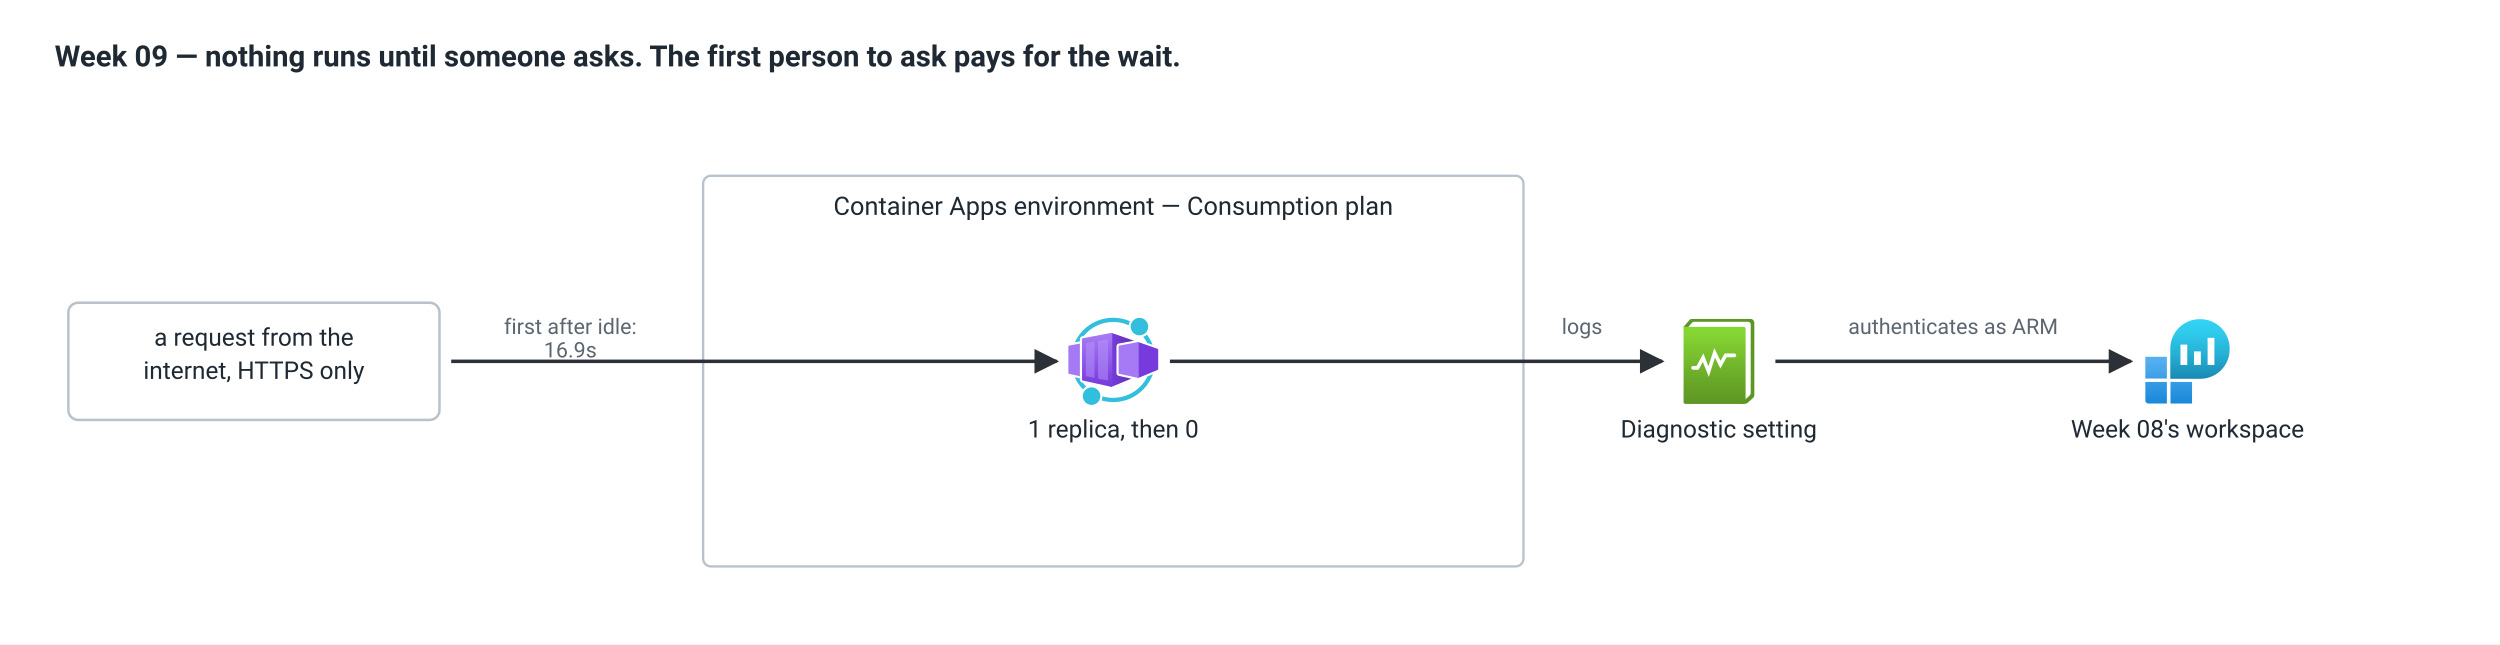
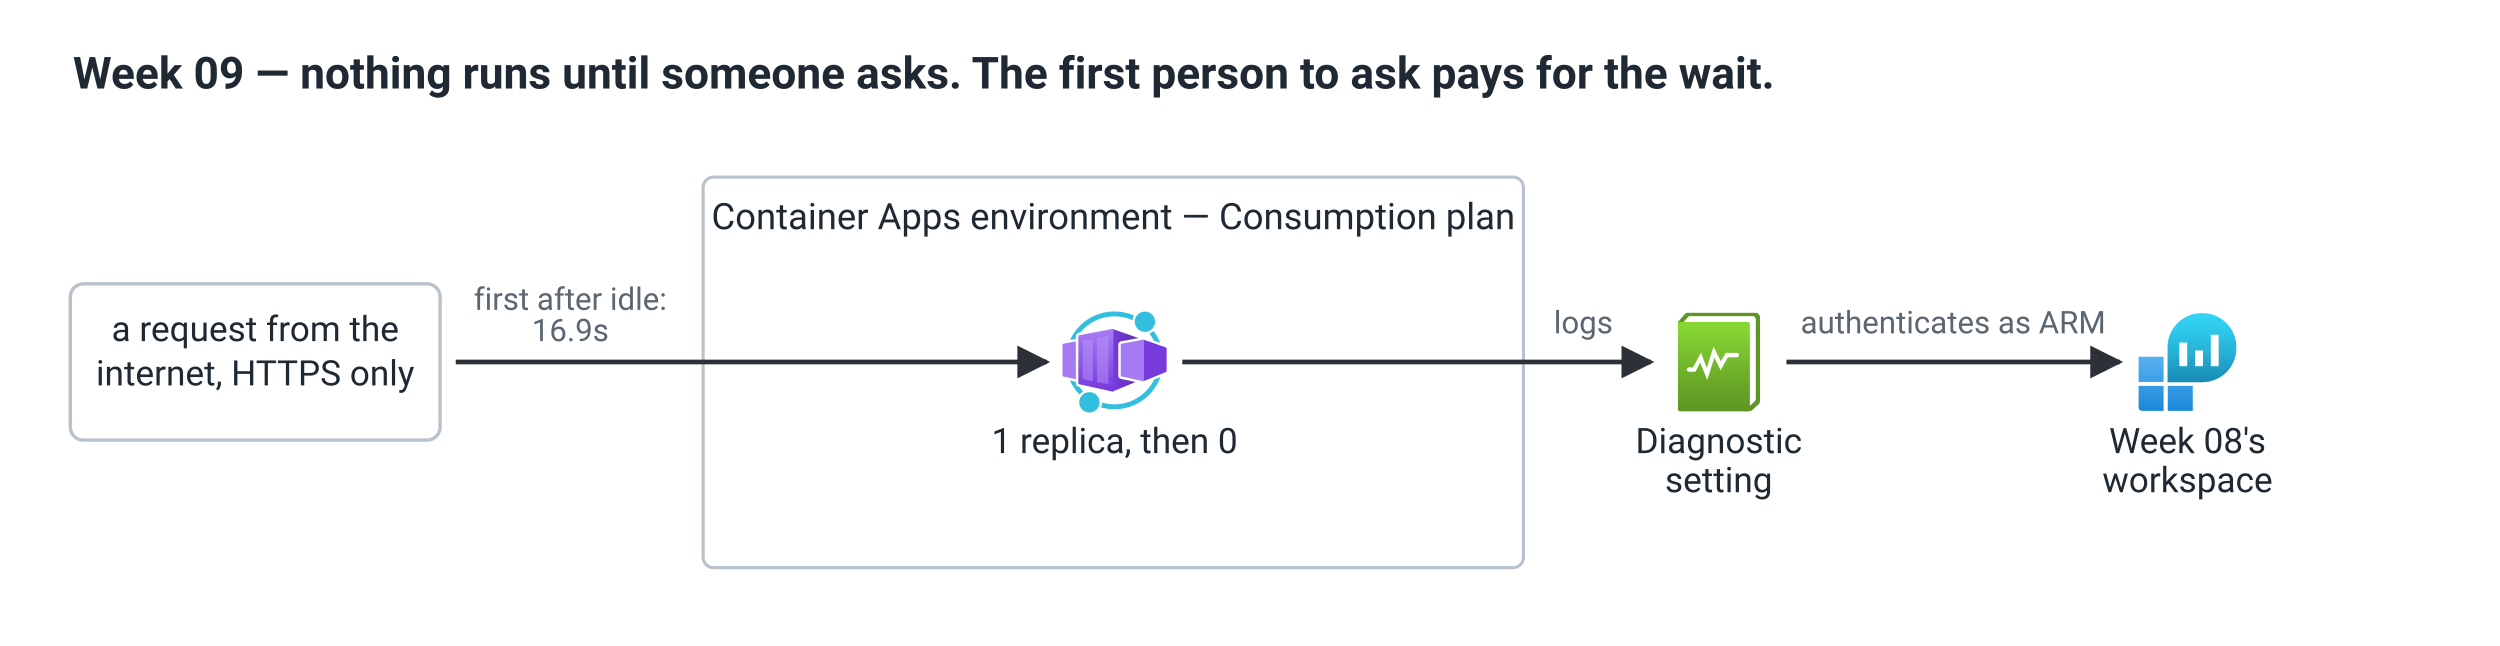
- <svg xmlns="http://www.w3.org/2000/svg" viewBox="0 0 1280 330" width="1280" height="330" role="img" aria-label="Architecture diagram. A request from the internet over HTTPS reaches a Container Apps environment on the Consumption plan, which has no hourly fee of its own. The app scales to zero after about ten minutes idle, so the first request after idle took 16.9 seconds against 0.13 seconds warm. Console and system logs leave the environment through a diagnostic setting that authenticates as ARM, because week 08 disabled local authentication on the destination and the default shared-key log path therefore cannot work. The logs land in week 08's Log Analytics workspace in another subscription, which this week reads and never owns.">
+ <svg xmlns="http://www.w3.org/2000/svg" viewBox="0 0 960 248" width="960" height="248" role="img" aria-label="Architecture diagram. A request from the internet over HTTPS reaches a Container Apps environment on the Consumption plan, which has no hourly fee of its own. The app scales to zero after about ten minutes idle, so the first request after idle took 16.9 seconds against 0.13 seconds warm. Console and system logs leave the environment through a diagnostic setting that authenticates as ARM, because week 08 disabled local authentication on the destination and the default shared-key log path therefore cannot work. The logs land in week 08's Log Analytics workspace in another subscription, which this week reads and never owns.">
  <defs>
    <marker id="arw" viewBox="0 0 10 10" refX="9" refY="5" markerWidth="7" markerHeight="7" orient="auto-start-reverse">
      <path d="M0,0 L10,5 L0,10 z" fill="#2b3137" />
    </marker>
  </defs>
-   <rect x="0" y="0" width="1280" height="330" fill="#ffffff" />
-   <text x="28" y="34" font-family="-apple-system, BlinkMacSystemFont, Segoe UI, Roboto, Helvetica, Arial, sans-serif" font-size="15" font-weight="700" fill="#1f2933">Week 09 — nothing runs until someone asks. The first person to ask pays for the wait.</text>
-   <rect x="360" y="90" width="420" height="200" rx="4" fill="#ffffff" stroke="#b9c2cc" stroke-width="1.2" />
-   <text x="570.0" y="110" font-family="-apple-system, BlinkMacSystemFont, Segoe UI, Roboto, Helvetica, Arial, sans-serif" font-size="13" fill="#1f2933" text-anchor="middle">Container Apps environment — Consumption plan</text>
-   <path d="M231.0,185.0 L541.0,185.0" fill="none" stroke="#2b3137" stroke-width="1.8" marker-end="url(#arw)" />
-   <text x="292" y="171" font-family="-apple-system, BlinkMacSystemFont, Segoe UI, Roboto, Helvetica, Arial, sans-serif" font-size="11" fill="#5b6670" text-anchor="middle">first after idle:</text>
-   <text x="292" y="183" font-family="-apple-system, BlinkMacSystemFont, Segoe UI, Roboto, Helvetica, Arial, sans-serif" font-size="11" fill="#5b6670" text-anchor="middle">16.9s</text>
-   <path d="M599.0,185.0 L851.0,185.0" fill="none" stroke="#2b3137" stroke-width="1.8" marker-end="url(#arw)" />
-   <text x="810" y="171" font-family="-apple-system, BlinkMacSystemFont, Segoe UI, Roboto, Helvetica, Arial, sans-serif" font-size="11" fill="#5b6670" text-anchor="middle">logs</text>
-   <path d="M909.0,185.0 L1091.0,185.0" fill="none" stroke="#2b3137" stroke-width="1.8" marker-end="url(#arw)" />
-   <text x="1000" y="171" font-family="-apple-system, BlinkMacSystemFont, Segoe UI, Roboto, Helvetica, Arial, sans-serif" font-size="11" fill="#5b6670" text-anchor="middle">authenticates as ARM</text>
-   <rect x="35.0" y="155.0" width="190" height="60" rx="5" fill="#ffffff" stroke="#b9c2cc" stroke-width="1.3" />
-   <text x="130" y="177.0" font-family="-apple-system, BlinkMacSystemFont, Segoe UI, Roboto, Helvetica, Arial, sans-serif" font-size="12.5" fill="#1f2933" text-anchor="middle">a request from the</text>
-   <text x="130" y="194.0" font-family="-apple-system, BlinkMacSystemFont, Segoe UI, Roboto, Helvetica, Arial, sans-serif" font-size="12.5" fill="#1f2933" text-anchor="middle">internet, HTTPS only</text>
-   <g transform="translate(547.0,162.0) scale(2.555556)">
+   <rect x="0" y="0" width="960" height="248" fill="#ffffff" />
+   <text x="28" y="34" font-family="-apple-system, BlinkMacSystemFont, Segoe UI, Roboto, Helvetica, Arial, sans-serif" font-size="17" font-weight="700" fill="#1f2933">Week 09 — nothing runs until someone asks. The first person to ask pays for the wait.</text>
+   <rect x="270" y="68" width="315" height="150" rx="4" fill="#ffffff" stroke="#b9c2cc" stroke-width="1.2" />
+   <text x="427.5" y="88" font-family="-apple-system, BlinkMacSystemFont, Segoe UI, Roboto, Helvetica, Arial, sans-serif" font-size="14" fill="#1f2933" text-anchor="middle">Container Apps environment — Consumption plan</text>
+   <path d="M175.0,139.0 L402.0,139.0" fill="none" stroke="#2b3137" stroke-width="1.8" marker-end="url(#arw)" />
+   <text x="219" y="119" font-family="-apple-system, BlinkMacSystemFont, Segoe UI, Roboto, Helvetica, Arial, sans-serif" font-size="12" fill="#5b6670" text-anchor="middle">first after idle:</text>
+   <text x="219" y="131" font-family="-apple-system, BlinkMacSystemFont, Segoe UI, Roboto, Helvetica, Arial, sans-serif" font-size="12" fill="#5b6670" text-anchor="middle">16.9s</text>
+   <path d="M454.0,139.0 L634.0,139.0" fill="none" stroke="#2b3137" stroke-width="1.8" marker-end="url(#arw)" />
+   <text x="608" y="128" font-family="-apple-system, BlinkMacSystemFont, Segoe UI, Roboto, Helvetica, Arial, sans-serif" font-size="12" fill="#5b6670" text-anchor="middle">logs</text>
+   <path d="M686.0,139.0 L814.0,139.0" fill="none" stroke="#2b3137" stroke-width="1.8" marker-end="url(#arw)" />
+   <text x="750" y="128" font-family="-apple-system, BlinkMacSystemFont, Segoe UI, Roboto, Helvetica, Arial, sans-serif" font-size="12" fill="#5b6670" text-anchor="middle">authenticates as ARM</text>
+   <rect x="27.0" y="109.0" width="142" height="60" rx="5" fill="#ffffff" stroke="#b9c2cc" stroke-width="1.3" />
+   <text x="98" y="131.0" font-family="-apple-system, BlinkMacSystemFont, Segoe UI, Roboto, Helvetica, Arial, sans-serif" font-size="13.5" fill="#1f2933" text-anchor="middle">a request from the</text>
+   <text x="98" y="148.0" font-family="-apple-system, BlinkMacSystemFont, Segoe UI, Roboto, Helvetica, Arial, sans-serif" font-size="13.5" fill="#1f2933" text-anchor="middle">internet, HTTPS only</text>
+   <g transform="translate(408.0,119.0) scale(2.222222)">
    <defs>
      <linearGradient id="n1i1" x1="8.798" y1="8.703" x2="14.683" y2="8.703" gradientUnits="userSpaceOnUse">
        <stop offset="0.001" stop-color="#773adc" />
        <stop offset="1" stop-color="#552f99" />
      </linearGradient>
      <linearGradient id="n1i2" x1="5.764" y1="3.777" x2="5.764" y2="13.78" gradientUnits="userSpaceOnUse">
        <stop offset="0" stop-color="#a67af4" />
        <stop offset="0.999" stop-color="#773adc" />
      </linearGradient>
    </defs>
    <g id="n1i3">
      <g>
        <g>
          <g>
            <path d="M16.932,11.578a8.448,8.448,0,0,1-7.95,5.59,8.15,8.15,0,0,1-2.33-.33,2.133,2.133,0,0,0,.18-.83c.01,0,.03.01.04.01a7.422,7.422,0,0,0,2.11.3,7.646,7.646,0,0,0,6.85-4.28l.01-.01Z" fill="#32bedd" />
            <path d="M3.582,14.068a2.025,2.025,0,0,0-.64.56,8.6,8.6,0,0,1-1.67-2.44l1.04.23v.26a.6.6,0,0,0,.47.59l.14.03a6.136,6.136,0,0,0,.62.73Z" fill="#32bedd" />
            <path d="M12.352.958a2.28,2.28,0,0,0-.27.81c-.02-.01-.05-.02-.07-.03a7.479,7.479,0,0,0-3.03-.63,7.643,7.643,0,0,0-5.9,2.8l-.29.06a.6.6,0,0,0-.48.58v.46l-1.02.19A8.454,8.454,0,0,1,8.982.268,8.6,8.6,0,0,1,12.352.958Z" fill="#32bedd" />
            <path d="M16.872,5.7l-1.09-.38a6.6,6.6,0,0,0-.72-1.16c-.02-.03-.04-.05-.05-.07a2.083,2.083,0,0,0,.72-.45A7.81,7.81,0,0,1,16.872,5.7Z" fill="#32bedd" />
            <path d="M10.072,11.908l2.54.56L8.672,14.1c-.02,0-.03.01-.05.01a.154.154,0,0,1-.15-.15V3.448a.154.154,0,0,1,.15-.15.09.09,0,0,1,.05.01l4.46,1.56-3.05.57a.565.565,0,0,0-.44.54v5.4A.537.537,0,0,0,10.072,11.908Z" fill="#fff" />
            <g>
              <g id="n1i4">
                <path d="M1.1,5.668l1.21-.23v6.55l-1.23-.27-.99-.22a.111.111,0,0,1-.09-.12v-5.4a.12.12,0,0,1,.09-.12Z" fill="#a67af4" />
              </g>
              <g>
                <g id="n1i0">
                  <g>
                    <path d="M10.072,11.908l2.54.56L8.672,14.1c-.02,0-.03.01-.05.01a.154.154,0,0,1-.15-.15V3.448a.154.154,0,0,1,.15-.15.09.09,0,0,1,.05.01l4.46,1.56-3.05.57a.565.565,0,0,0-.44.54v5.4A.537.537,0,0,0,10.072,11.908Z" fill="url(#n1i1)" />
                    <path d="M8.586,3.3,2.878,4.378a.177.177,0,0,0-.14.175V12.68a.177.177,0,0,0,.137.174L8.581,14.1a.176.176,0,0,0,.21-.174V3.478A.175.175,0,0,0,8.619,3.3Z" fill="url(#n1i2)" />
                  </g>
                </g>
                <polygon points="5.948 4.921 5.948 12.483 7.934 12.814 7.934 4.564 5.948 4.921" fill="#b796f9" opacity="0.5" />
                <polygon points="3.509 5.329 3.509 11.954 5.238 12.317 5.238 5.031 3.509 5.329" fill="#b796f9" opacity="0.5" />
              </g>
            </g>
          </g>
          <path d="M16,2.048a1.755,1.755,0,1,1-1.76-1.76A1.756,1.756,0,0,1,16,2.048Z" fill="#32bedd" />
          <circle cx="4.65" cy="15.973" r="1.759" fill="#32bedd" />
        </g>
        <path d="M18,6.689v3.844a.222.222,0,0,1-.133.2l-.766.316-3.07,1.268-.011,0a.126.126,0,0,1-.038,0,.1.1,0,0,1-.1-.1V5.234a.1.1,0,0,1,.054-.088l0,0,.019,0a.031.031,0,0,1,.019,0,.055.055,0,0,1,.034.008l.011,0,.012,0L17.05,6.2l.8.282A.213.213,0,0,1,18,6.689Z" fill="#773adc" />
        <path d="M13.959,5.14l-3.8.715a.118.118,0,0,0-.093.117v5.409a.118.118,0,0,0,.091.116l3.8.831a.115.115,0,0,0,.137-.09.109.109,0,0,0,0-.026V5.256a.117.117,0,0,0-.115-.118A.082.082,0,0,0,13.959,5.14Z" fill="#a67af4" />
      </g>
    </g>
  </g>
-   <text x="570" y="224.0" font-family="-apple-system, BlinkMacSystemFont, Segoe UI, Roboto, Helvetica, Arial, sans-serif" font-size="12.5" fill="#1f2933" text-anchor="middle">1 replica, then 0</text>
-   <g transform="translate(857.0,162.0) scale(2.555556)">
+   <text x="428" y="174.0" font-family="-apple-system, BlinkMacSystemFont, Segoe UI, Roboto, Helvetica, Arial, sans-serif" font-size="13.5" fill="#1f2933" text-anchor="middle">1 replica, then 0</text>
+   <g transform="translate(640.0,119.0) scale(2.222222)">
    <defs>
      <linearGradient id="n2i0" x1="8.15" y1="17.49" x2="8.15" y2="2.09" gradientUnits="userSpaceOnUse">
        <stop offset="0" stop-color="#5e9624" />
        <stop offset="0.31" stop-color="#69a828" />
        <stop offset="0.93" stop-color="#86d633" />
      </linearGradient>
    </defs>
    <path d="M15.2.5H3.59a.57.57,0,0,0-.44.2L1.93,2.11,15.31,15.67l-2,1.83h1a.71.71,0,0,0,.46-.17l1.17-1.07a.59.59,0,0,0,.19-.43V1.33A.81.81,0,0,0,15.2.5Z" fill="#5e9624" />
    <path d="M2.91,2.1l.74-.84A.5.5,0,0,1,4,1.08H14.88a.52.52,0,0,1,.52.52V15.38a.52.52,0,0,1-.17.38l-1.15,1.06" fill="#fff" />
    <path d="M14,2.09H2a.06.06,0,0,0-.05.06v15a.38.38,0,0,0,.38.38H14a.38.38,0,0,0,.38-.38V2.48A.38.38,0,0,0,14,2.09Z" fill="url(#n2i0)" />
    <path d="M12.5,7.82a.37.37,0,0,0-.37-.39H10.28a.16.16,0,0,0-.15.09L9.36,8.9,8.1,6.35,6.93,10l-1-2.6L4.61,9.84a.18.18,0,0,1-.15.1h-.6a.37.37,0,0,0-.37.33h0a.37.37,0,0,0,.37.41h1a.18.18,0,0,0,.16-.1L5.8,9.11l1.21,3L8.24,8.25l1.08,2.19,1.21-2.17a.16.16,0,0,1,.15-.09h1.45a.37.37,0,0,0,.37-.36Z" fill="#fff" />
  </g>
-   <text x="880" y="224.0" font-family="-apple-system, BlinkMacSystemFont, Segoe UI, Roboto, Helvetica, Arial, sans-serif" font-size="12.5" fill="#1f2933" text-anchor="middle">Diagnostic setting</text>
-   <g transform="translate(1097.0,162.0) scale(2.555556)">
+   <text x="660" y="174.0" font-family="-apple-system, BlinkMacSystemFont, Segoe UI, Roboto, Helvetica, Arial, sans-serif" font-size="13.5" fill="#1f2933" text-anchor="middle">Diagnostic</text>
+   <text x="660" y="189.0" font-family="-apple-system, BlinkMacSystemFont, Segoe UI, Roboto, Helvetica, Arial, sans-serif" font-size="13.5" fill="#1f2933" text-anchor="middle">setting</text>
+   <g transform="translate(820.0,119.0) scale(2.222222)">
    <defs>
      <linearGradient id="n3i0" x1="5.23" y1="17.45" x2="5.23" y2="8.09" gradientUnits="userSpaceOnUse">
        <stop offset="0" stop-color="#1988d9" />
        <stop offset="0.9" stop-color="#54aef0" />
      </linearGradient>
      <linearGradient id="n3i1" x1="11.5" y1="12.45" x2="11.5" y2="0.55" gradientUnits="userSpaceOnUse">
        <stop offset="0" stop-color="#198ab3" />
        <stop offset="0.01" stop-color="#198bb4" />
        <stop offset="0.44" stop-color="#27b2d7" />
        <stop offset="0.79" stop-color="#2fcbed" />
        <stop offset="1" stop-color="#32d4f5" />
      </linearGradient>
    </defs>
    <path d="M5.59,13.13H9.91v4.32H5.59ZM1.15,17.45H4.87V13.13H.55v3.72A.6.6,0,0,0,1.15,17.45Zm-.6-5H4.87V8.09H.55Z" fill="url(#n3i0)" />
    <path d="M11.5.55a5.89,5.89,0,0,1,5.95,6,5.89,5.89,0,0,1-5.95,5.95H5.55V6.5A5.89,5.89,0,0,1,11.5.55Z" fill-rule="evenodd" fill="url(#n3i1)" />
    <rect x="7.59" y="5.65" width="1.36" height="4.08" fill="#fff" />
    <rect x="10.31" y="7.01" width="1.36" height="2.72" fill="#fff" />
    <rect x="13.03" y="4.29" width="1.36" height="5.44" fill="#fff" />
  </g>
-   <text x="1120" y="224.0" font-family="-apple-system, BlinkMacSystemFont, Segoe UI, Roboto, Helvetica, Arial, sans-serif" font-size="12.5" fill="#1f2933" text-anchor="middle">Week 08's workspace</text>
+   <text x="840" y="174.0" font-family="-apple-system, BlinkMacSystemFont, Segoe UI, Roboto, Helvetica, Arial, sans-serif" font-size="13.5" fill="#1f2933" text-anchor="middle">Week 08's</text>
+   <text x="840" y="189.0" font-family="-apple-system, BlinkMacSystemFont, Segoe UI, Roboto, Helvetica, Arial, sans-serif" font-size="13.5" fill="#1f2933" text-anchor="middle">workspace</text>
</svg>
